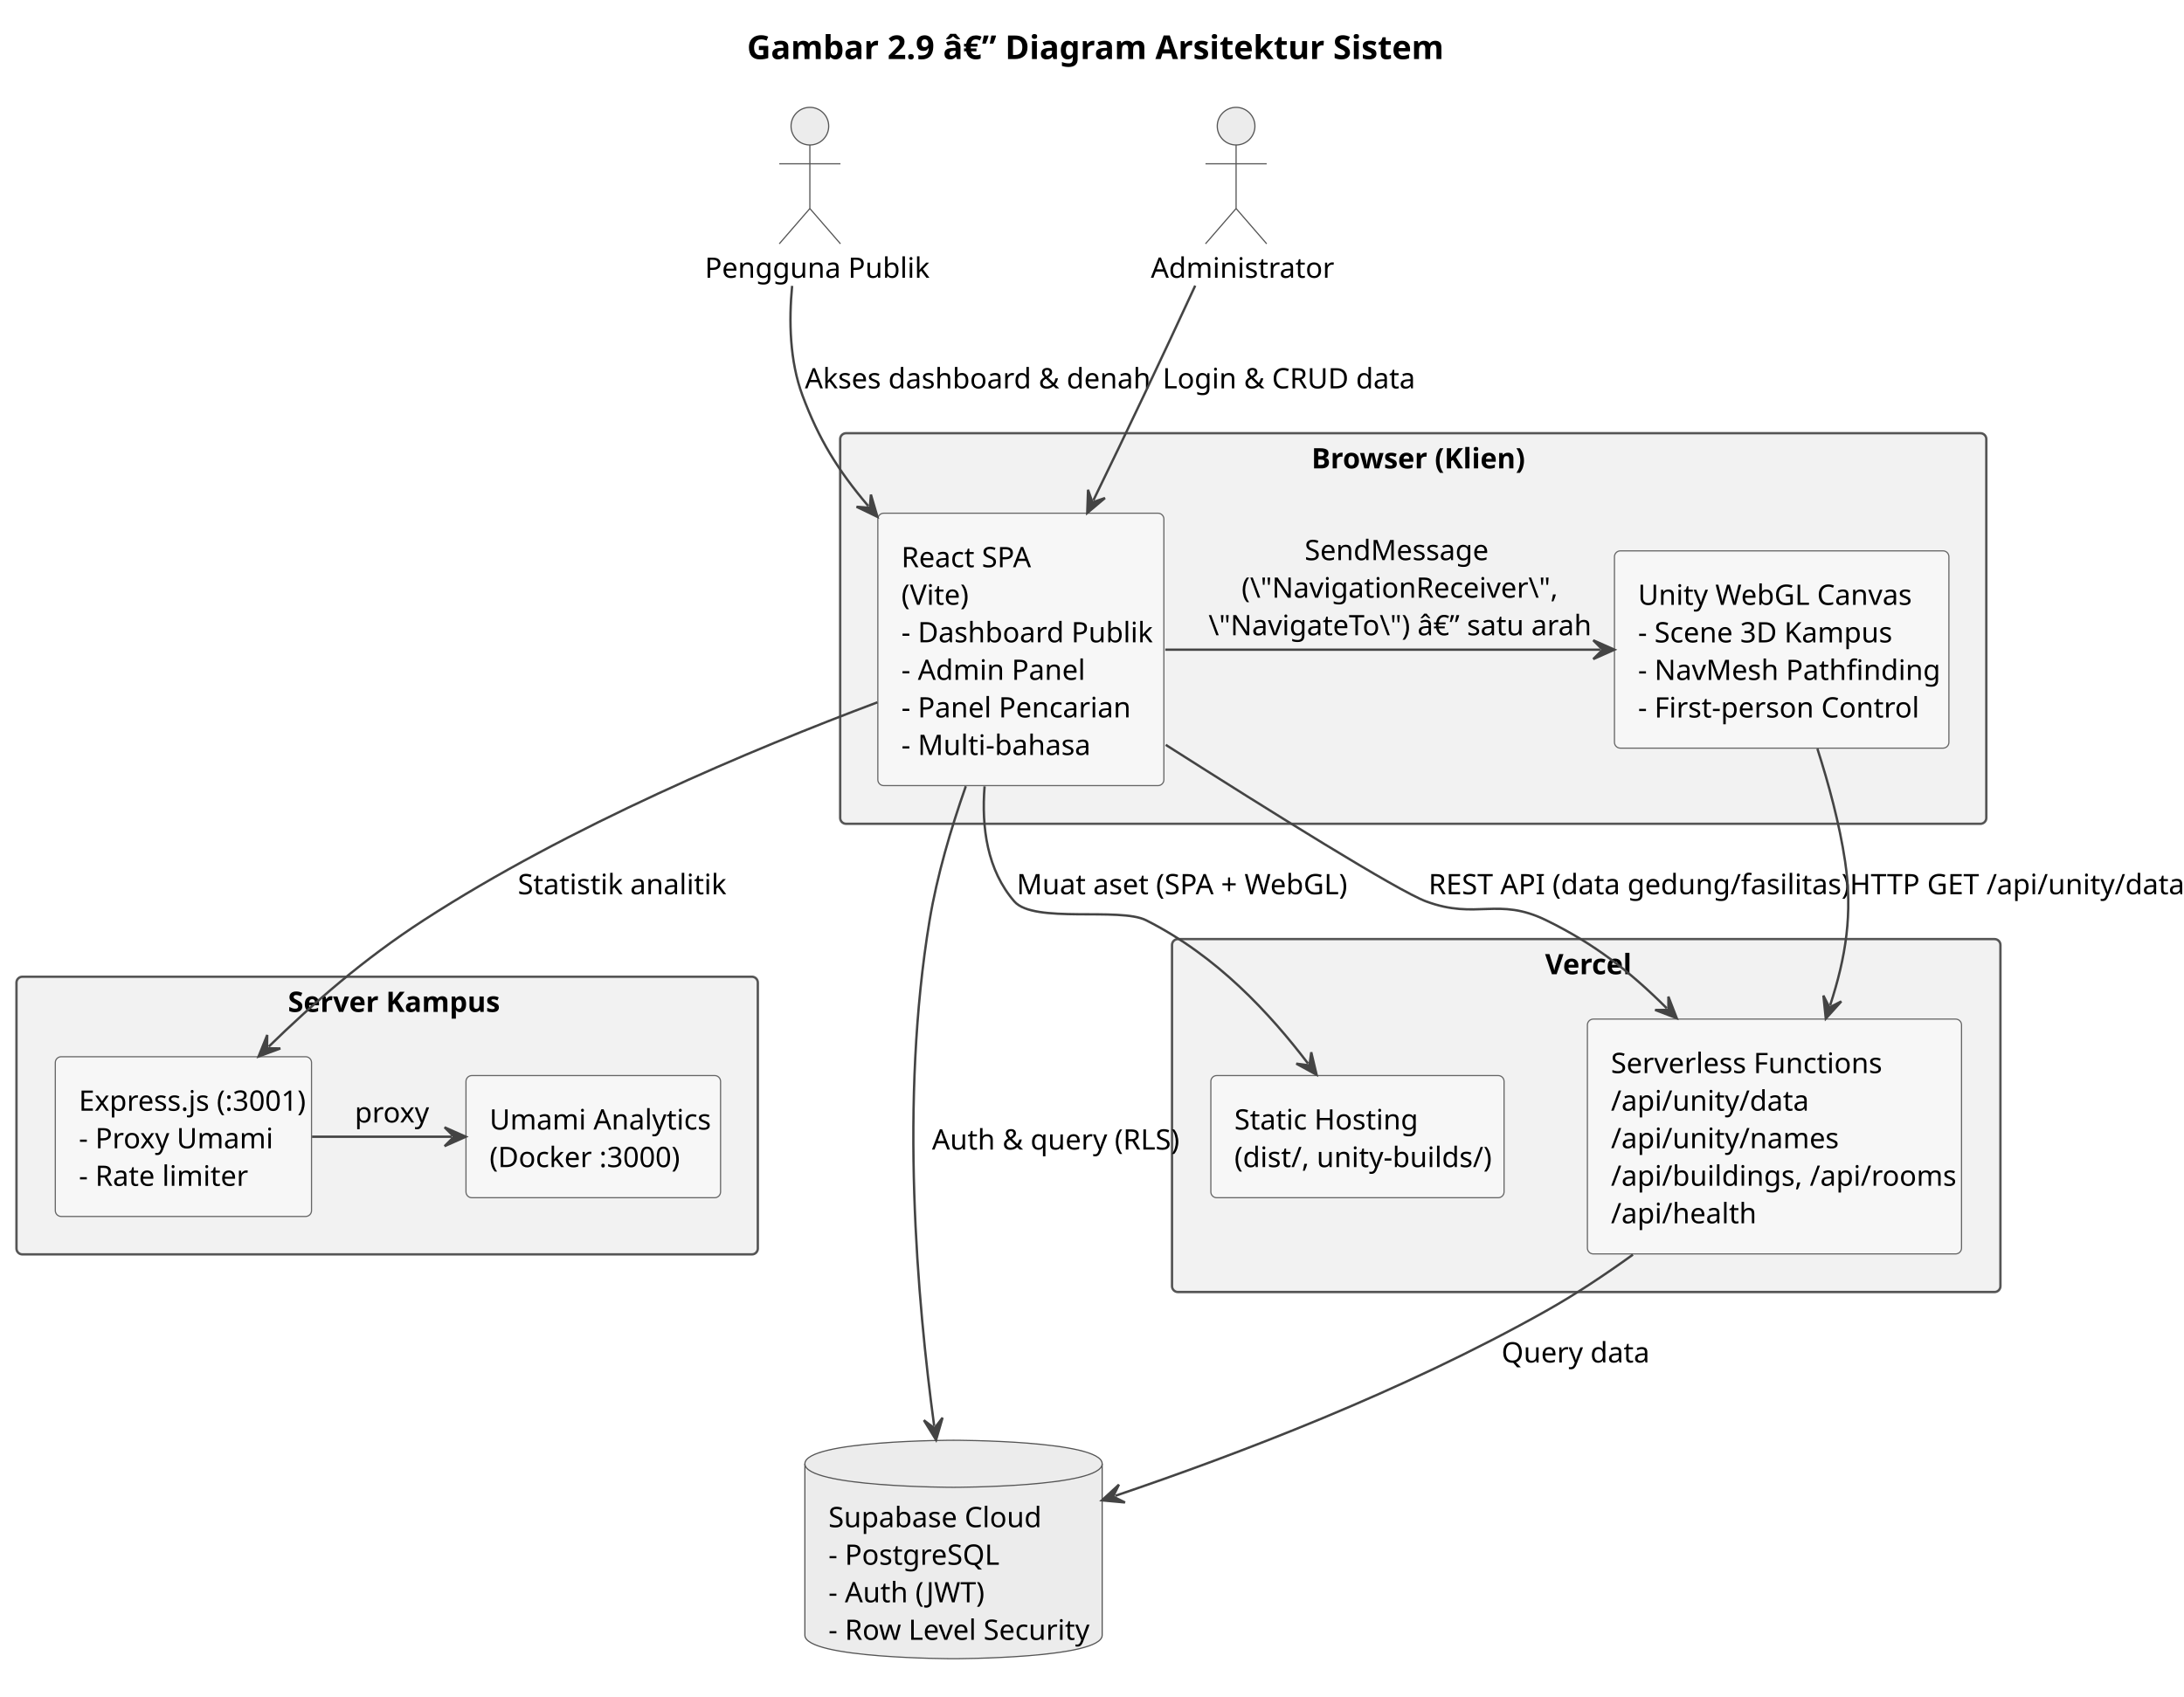
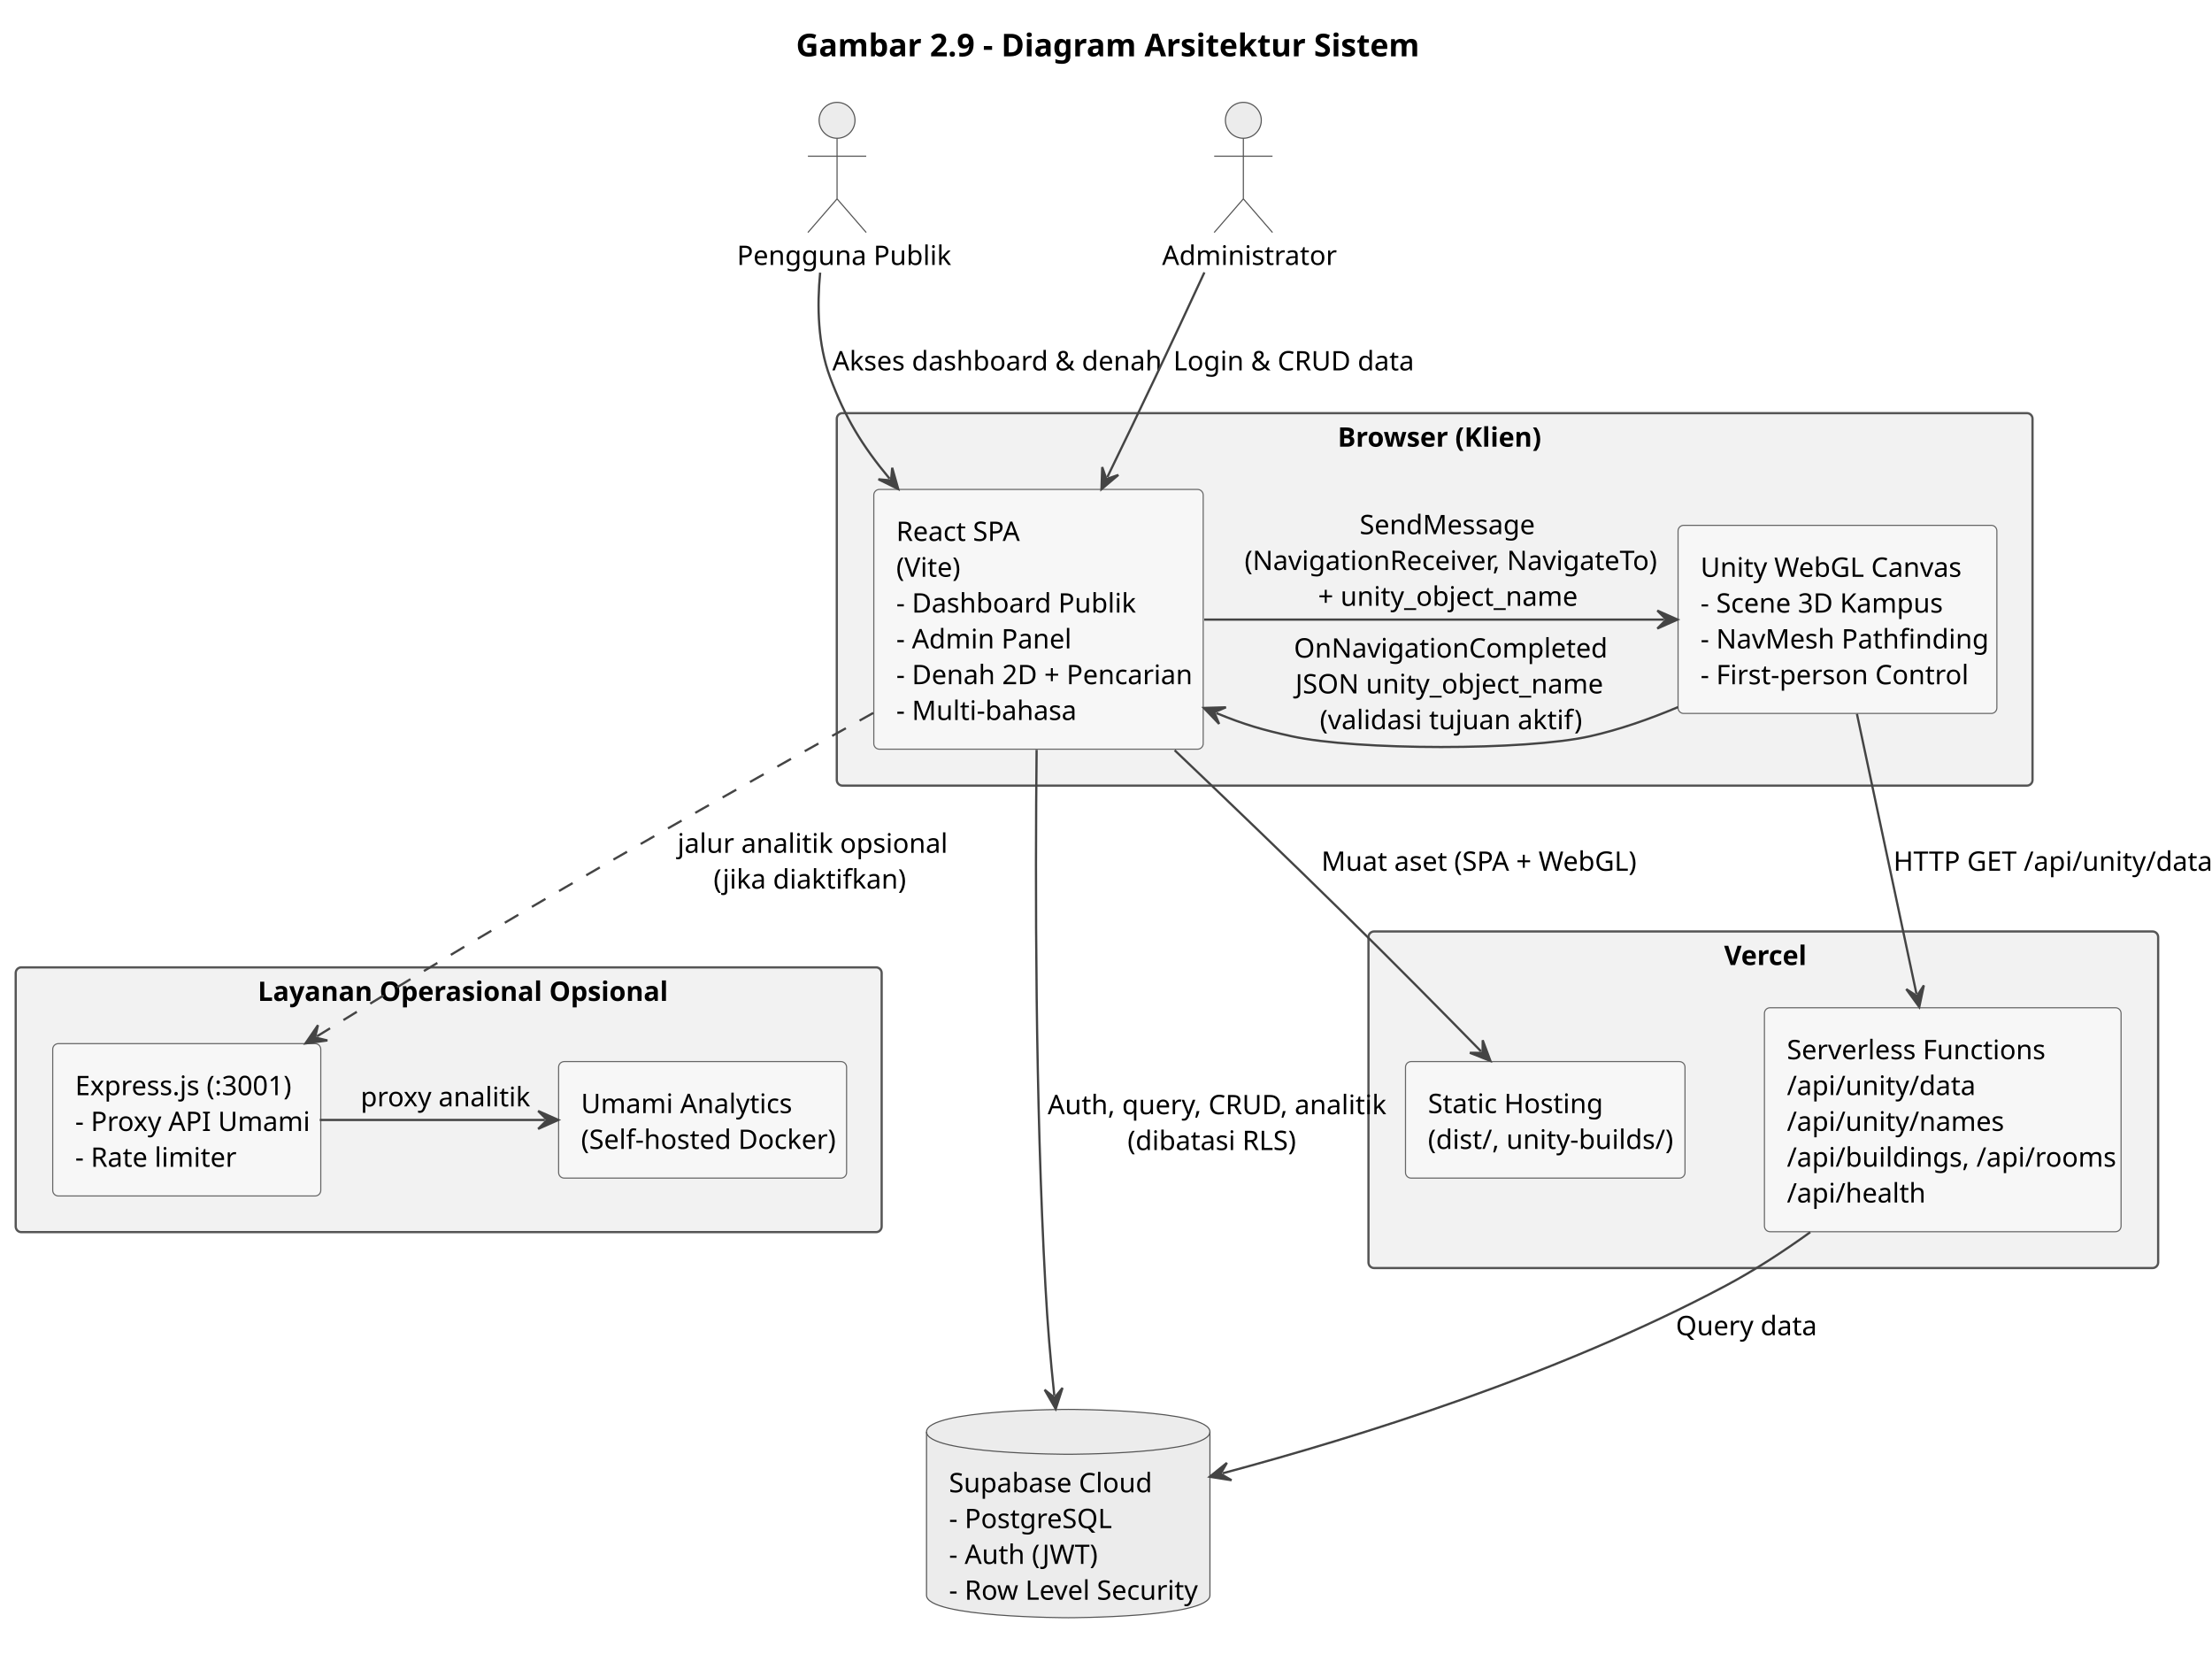
- <svg xmlns="http://www.w3.org/2000/svg" contentStyleType="text/css" height="721px" preserveAspectRatio="none" style="width:928px;height:721px;background:#FFFFFF;" version="1.1" viewBox="0 0 928 721" width="928px" zoomAndPan="magnify">
+ <svg xmlns="http://www.w3.org/2000/svg" contentStyleType="text/css" height="737px" preserveAspectRatio="none" style="width:986px;height:737px;background:#FFFFFF;" version="1.1" viewBox="0 0 986 737" width="986px" zoomAndPan="magnify">
  <defs />
  <g>
-     <text fill="#000000" font-family="Segoe UI" font-size="14" font-weight="bold" lengthAdjust="spacing" textLength="279.952" x="317.413" y="25.107">Gambar 2.9 â€” Diagram Arsitektur Sistem</text>
+     <text fill="#000000" font-family="Segoe UI" font-size="14" font-weight="bold" lengthAdjust="spacing" textLength="263.122" x="354.828" y="25.107">Gambar 2.9 - Diagram Arsitektur Sistem</text>
    <g id="cluster_Browser">
-       <rect fill="#F2F2F2" height="166" rx="2.5" ry="2.5" style="stroke:#555555;stroke-width:1.0;" width="487" x="357" y="184.121" />
-       <text fill="#000000" font-family="Segoe UI" font-size="12" font-weight="bold" lengthAdjust="spacing" textLength="86.449" x="557.275" y="199.07">Browser (Klien)</text>
+       <rect fill="#F2F2F2" height="166" rx="2.5" ry="2.5" style="stroke:#555555;stroke-width:1.0;" width="533" x="373" y="184.121" />
+       <text fill="#000000" font-family="Segoe UI" font-size="12" font-weight="bold" lengthAdjust="spacing" textLength="86.449" x="596.275" y="199.07">Browser (Klien)</text>
    </g>
    <g id="cluster_Vercel">
-       <rect fill="#F2F2F2" height="150" rx="2.5" ry="2.5" style="stroke:#555555;stroke-width:1.0;" width="352" x="498" y="399.121" />
-       <text fill="#000000" font-family="Segoe UI" font-size="12" font-weight="bold" lengthAdjust="spacing" textLength="34.934" x="656.533" y="414.07">Vercel</text>
+       <rect fill="#F2F2F2" height="150" rx="2.5" ry="2.5" style="stroke:#555555;stroke-width:1.0;" width="352" x="610" y="415.121" />
+       <text fill="#000000" font-family="Segoe UI" font-size="12" font-weight="bold" lengthAdjust="spacing" textLength="34.934" x="768.533" y="430.07">Vercel</text>
    </g>
-     <g id="cluster_Kampus">
-       <rect fill="#F2F2F2" height="118" rx="2.5" ry="2.5" style="stroke:#555555;stroke-width:1.0;" width="315" x="7" y="415.121" />
-       <text fill="#000000" font-family="Segoe UI" font-size="12" font-weight="bold" lengthAdjust="spacing" textLength="84.293" x="122.353" y="430.07">Server Kampus</text>
+     <g id="cluster_OptionalServices">
+       <rect fill="#F2F2F2" height="118" rx="2.5" ry="2.5" style="stroke:#555555;stroke-width:1.0;" width="386" x="7" y="431.121" />
+       <text fill="#000000" font-family="Segoe UI" font-size="12" font-weight="bold" lengthAdjust="spacing" textLength="170.215" x="114.893" y="446.07">Layanan Operasional Opsional</text>
    </g>
    <g id="elem_React">
-       <rect fill="#F7F7F7" height="115.766" rx="2.5" ry="2.5" style="stroke:#666666;stroke-width:0.5;" width="121.549" x="373" y="218.121" />
-       <text fill="#000000" font-family="Segoe UI" font-size="12" lengthAdjust="spacing" textLength="53.291" x="383" y="241.07">React SPA</text>
-       <text fill="#000000" font-family="Segoe UI" font-size="12" lengthAdjust="spacing" textLength="27.943" x="383" y="257.031">(Vite)</text>
-       <text fill="#000000" font-family="Segoe UI" font-size="12" lengthAdjust="spacing" textLength="101.549" x="383" y="272.992">- Dashboard Publik</text>
-       <text fill="#000000" font-family="Segoe UI" font-size="12" lengthAdjust="spacing" textLength="75.012" x="383" y="288.953">- Admin Panel</text>
-       <text fill="#000000" font-family="Segoe UI" font-size="12" lengthAdjust="spacing" textLength="91.582" x="383" y="304.914">- Panel Pencarian</text>
-       <text fill="#000000" font-family="Segoe UI" font-size="12" lengthAdjust="spacing" textLength="77.584" x="383" y="320.875">- Multi-bahasa</text>
+       <rect fill="#F7F7F7" height="115.766" rx="2.5" ry="2.5" style="stroke:#666666;stroke-width:0.5;" width="146.826" x="389.5" y="218.121" />
+       <text fill="#000000" font-family="Segoe UI" font-size="12" lengthAdjust="spacing" textLength="53.291" x="399.5" y="241.07">React SPA</text>
+       <text fill="#000000" font-family="Segoe UI" font-size="12" lengthAdjust="spacing" textLength="27.943" x="399.5" y="257.031">(Vite)</text>
+       <text fill="#000000" font-family="Segoe UI" font-size="12" lengthAdjust="spacing" textLength="101.549" x="399.5" y="272.992">- Dashboard Publik</text>
+       <text fill="#000000" font-family="Segoe UI" font-size="12" lengthAdjust="spacing" textLength="75.012" x="399.5" y="288.953">- Admin Panel</text>
+       <text fill="#000000" font-family="Segoe UI" font-size="12" lengthAdjust="spacing" textLength="126.826" x="399.5" y="304.914">- Denah 2D + Pencarian</text>
+       <text fill="#000000" font-family="Segoe UI" font-size="12" lengthAdjust="spacing" textLength="77.584" x="399.5" y="320.875">- Multi-bahasa</text>
    </g>
    <g id="elem_UnityCanvas">
-       <rect fill="#F7F7F7" height="83.844" rx="2.5" ry="2.5" style="stroke:#666666;stroke-width:0.5;" width="142.103" x="686" y="234.121" />
-       <text fill="#000000" font-family="Segoe UI" font-size="12" lengthAdjust="spacing" textLength="110.08" x="696" y="257.07">Unity WebGL Canvas</text>
-       <text fill="#000000" font-family="Segoe UI" font-size="12" lengthAdjust="spacing" textLength="103.143" x="696" y="273.031">- Scene 3D Kampus</text>
-       <text fill="#000000" font-family="Segoe UI" font-size="12" lengthAdjust="spacing" textLength="122.103" x="696" y="288.992">- NavMesh Pathfinding</text>
-       <text fill="#000000" font-family="Segoe UI" font-size="12" lengthAdjust="spacing" textLength="114.111" x="696" y="304.953">- First-person Control</text>
+       <rect fill="#F7F7F7" height="83.844" rx="2.5" ry="2.5" style="stroke:#666666;stroke-width:0.5;" width="142.103" x="748" y="234.121" />
+       <text fill="#000000" font-family="Segoe UI" font-size="12" lengthAdjust="spacing" textLength="110.08" x="758" y="257.07">Unity WebGL Canvas</text>
+       <text fill="#000000" font-family="Segoe UI" font-size="12" lengthAdjust="spacing" textLength="103.143" x="758" y="273.031">- Scene 3D Kampus</text>
+       <text fill="#000000" font-family="Segoe UI" font-size="12" lengthAdjust="spacing" textLength="122.103" x="758" y="288.992">- NavMesh Pathfinding</text>
+       <text fill="#000000" font-family="Segoe UI" font-size="12" lengthAdjust="spacing" textLength="114.111" x="758" y="304.953">- First-person Control</text>
    </g>
    <g id="elem_Static">
-       <rect fill="#F7F7F7" height="51.922" rx="2.5" ry="2.5" style="stroke:#666666;stroke-width:0.5;" width="124.59" x="514.5" y="457.121" />
-       <text fill="#000000" font-family="Segoe UI" font-size="12" lengthAdjust="spacing" textLength="73.822" x="524.5" y="480.07">Static Hosting</text>
-       <text fill="#000000" font-family="Segoe UI" font-size="12" lengthAdjust="spacing" textLength="104.59" x="524.5" y="496.031">(dist/, unity-builds/)</text>
+       <rect fill="#F7F7F7" height="51.922" rx="2.5" ry="2.5" style="stroke:#666666;stroke-width:0.5;" width="124.59" x="626.5" y="473.121" />
+       <text fill="#000000" font-family="Segoe UI" font-size="12" lengthAdjust="spacing" textLength="73.822" x="636.5" y="496.07">Static Hosting</text>
+       <text fill="#000000" font-family="Segoe UI" font-size="12" lengthAdjust="spacing" textLength="104.59" x="636.5" y="512.031">(dist/, unity-builds/)</text>
    </g>
    <g id="elem_Serverless">
-       <rect fill="#F7F7F7" height="99.805" rx="2.5" ry="2.5" style="stroke:#666666;stroke-width:0.5;" width="158.967" x="674.5" y="433.121" />
-       <text fill="#000000" font-family="Segoe UI" font-size="12" lengthAdjust="spacing" textLength="106.541" x="684.5" y="456.07">Serverless Functions</text>
-       <text fill="#000000" font-family="Segoe UI" font-size="12" lengthAdjust="spacing" textLength="79.799" x="684.5" y="472.031">/api/unity/data</text>
-       <text fill="#000000" font-family="Segoe UI" font-size="12" lengthAdjust="spacing" textLength="91.055" x="684.5" y="487.992">/api/unity/names</text>
-       <text fill="#000000" font-family="Segoe UI" font-size="12" lengthAdjust="spacing" textLength="138.967" x="684.5" y="503.953">/api/buildings, /api/rooms</text>
-       <text fill="#000000" font-family="Segoe UI" font-size="12" lengthAdjust="spacing" textLength="58.353" x="684.5" y="519.914">/api/health</text>
+       <rect fill="#F7F7F7" height="99.805" rx="2.5" ry="2.5" style="stroke:#666666;stroke-width:0.5;" width="158.967" x="786.5" y="449.121" />
+       <text fill="#000000" font-family="Segoe UI" font-size="12" lengthAdjust="spacing" textLength="106.541" x="796.5" y="472.07">Serverless Functions</text>
+       <text fill="#000000" font-family="Segoe UI" font-size="12" lengthAdjust="spacing" textLength="79.799" x="796.5" y="488.031">/api/unity/data</text>
+       <text fill="#000000" font-family="Segoe UI" font-size="12" lengthAdjust="spacing" textLength="91.055" x="796.5" y="503.992">/api/unity/names</text>
+       <text fill="#000000" font-family="Segoe UI" font-size="12" lengthAdjust="spacing" textLength="138.967" x="796.5" y="519.953">/api/buildings, /api/rooms</text>
+       <text fill="#000000" font-family="Segoe UI" font-size="12" lengthAdjust="spacing" textLength="58.353" x="796.5" y="535.914">/api/health</text>
    </g>
    <g id="elem_Express">
-       <rect fill="#F7F7F7" height="67.883" rx="2.5" ry="2.5" style="stroke:#666666;stroke-width:0.5;" width="108.869" x="23.5" y="449.121" />
-       <text fill="#000000" font-family="Segoe UI" font-size="12" lengthAdjust="spacing" textLength="88.869" x="33.5" y="472.07">Express.js (:3001)</text>
-       <text fill="#000000" font-family="Segoe UI" font-size="12" lengthAdjust="spacing" textLength="78.539" x="33.5" y="488.031">- Proxy Umami</text>
-       <text fill="#000000" font-family="Segoe UI" font-size="12" lengthAdjust="spacing" textLength="68.566" x="33.5" y="503.992">- Rate limiter</text>
+       <rect fill="#F7F7F7" height="67.883" rx="2.5" ry="2.5" style="stroke:#666666;stroke-width:0.5;" width="119.481" x="23.5" y="465.121" />
+       <text fill="#000000" font-family="Segoe UI" font-size="12" lengthAdjust="spacing" textLength="88.869" x="33.5" y="488.07">Express.js (:3001)</text>
+       <text fill="#000000" font-family="Segoe UI" font-size="12" lengthAdjust="spacing" textLength="99.481" x="33.5" y="504.031">- Proxy API Umami</text>
+       <text fill="#000000" font-family="Segoe UI" font-size="12" lengthAdjust="spacing" textLength="68.566" x="33.5" y="519.992">- Rate limiter</text>
    </g>
    <g id="elem_Umami">
-       <rect fill="#F7F7F7" height="51.922" rx="2.5" ry="2.5" style="stroke:#666666;stroke-width:0.5;" width="108.172" x="198" y="457.121" />
-       <text fill="#000000" font-family="Segoe UI" font-size="12" lengthAdjust="spacing" textLength="88.172" x="208" y="480.07">Umami Analytics</text>
-       <text fill="#000000" font-family="Segoe UI" font-size="12" lengthAdjust="spacing" textLength="76.406" x="208" y="496.031">(Docker :3000)</text>
+       <rect fill="#F7F7F7" height="51.922" rx="2.5" ry="2.5" style="stroke:#666666;stroke-width:0.5;" width="128.363" x="249" y="473.121" />
+       <text fill="#000000" font-family="Segoe UI" font-size="12" lengthAdjust="spacing" textLength="88.172" x="259" y="496.07">Umami Analytics</text>
+       <text fill="#000000" font-family="Segoe UI" font-size="12" lengthAdjust="spacing" textLength="108.363" x="259" y="512.031">(Self-hosted Docker)</text>
    </g>
    <g id="elem_User">
-       <ellipse cx="344.119" cy="53.621" fill="#ECECEC" rx="8" ry="8" style="stroke:#555555;stroke-width:0.5;" />
-       <path d="M344.119,61.621 L344.119,88.621 M331.119,69.621 L357.119,69.621 M344.119,88.621 L331.119,103.621 M344.119,88.621 L357.119,103.621 " fill="none" style="stroke:#555555;stroke-width:0.5;" />
-       <text fill="#000000" font-family="Segoe UI" font-size="12" lengthAdjust="spacing" textLength="89.238" x="299.5" y="118.07">Pengguna Publik</text>
+       <ellipse cx="373.119" cy="53.621" fill="#ECECEC" rx="8" ry="8" style="stroke:#555555;stroke-width:0.5;" />
+       <path d="M373.119,61.621 L373.119,88.621 M360.119,69.621 L386.119,69.621 M373.119,88.621 L360.119,103.621 M373.119,88.621 L386.119,103.621 " fill="none" style="stroke:#555555;stroke-width:0.5;" />
+       <text fill="#000000" font-family="Segoe UI" font-size="12" lengthAdjust="spacing" textLength="89.238" x="328.5" y="118.07">Pengguna Publik</text>
    </g>
    <g id="elem_Admin">
-       <ellipse cx="525.226" cy="53.621" fill="#ECECEC" rx="8" ry="8" style="stroke:#555555;stroke-width:0.5;" />
-       <path d="M525.226,61.621 L525.226,88.621 M512.226,69.621 L538.226,69.621 M525.226,88.621 L512.226,103.621 M525.226,88.621 L538.226,103.621 " fill="none" style="stroke:#555555;stroke-width:0.5;" />
-       <text fill="#000000" font-family="Segoe UI" font-size="12" lengthAdjust="spacing" textLength="72.451" x="489" y="118.07">Administrator</text>
+       <ellipse cx="554.226" cy="53.621" fill="#ECECEC" rx="8" ry="8" style="stroke:#555555;stroke-width:0.5;" />
+       <path d="M554.226,61.621 L554.226,88.621 M541.226,69.621 L567.226,69.621 M554.226,88.621 L541.226,103.621 M554.226,88.621 L567.226,103.621 " fill="none" style="stroke:#555555;stroke-width:0.5;" />
+       <text fill="#000000" font-family="Segoe UI" font-size="12" lengthAdjust="spacing" textLength="72.451" x="518" y="118.07">Administrator</text>
    </g>
    <g id="elem_Supabase">
-       <path d="M342,622.121 C342,612.121 405.165,612.121 405.165,612.121 C405.165,612.121 468.33,612.121 468.33,622.121 L468.33,694.965 C468.33,704.965 405.165,704.965 405.165,704.965 C405.165,704.965 342,704.965 342,694.965 L342,622.121 " fill="#ECECEC" style="stroke:#555555;stroke-width:0.5;" />
-       <path d="M342,622.121 C342,632.121 405.165,632.121 405.165,632.121 C405.165,632.121 468.33,632.121 468.33,622.121 " fill="none" style="stroke:#555555;stroke-width:0.5;" />
-       <text fill="#000000" font-family="Segoe UI" font-size="12" lengthAdjust="spacing" textLength="85.365" x="352" y="649.07">Supabase Cloud</text>
-       <text fill="#000000" font-family="Segoe UI" font-size="12" lengthAdjust="spacing" textLength="69.58" x="352" y="665.031">- PostgreSQL</text>
-       <text fill="#000000" font-family="Segoe UI" font-size="12" lengthAdjust="spacing" textLength="65.783" x="352" y="680.992">- Auth (JWT)</text>
-       <text fill="#000000" font-family="Segoe UI" font-size="12" lengthAdjust="spacing" textLength="106.33" x="352" y="696.953">- Row Level Security</text>
+       <path d="M413,638.121 C413,628.121 476.165,628.121 476.165,628.121 C476.165,628.121 539.33,628.121 539.33,638.121 L539.33,710.965 C539.33,720.965 476.165,720.965 476.165,720.965 C476.165,720.965 413,720.965 413,710.965 L413,638.121 " fill="#ECECEC" style="stroke:#555555;stroke-width:0.5;" />
+       <path d="M413,638.121 C413,648.121 476.165,648.121 476.165,648.121 C476.165,648.121 539.33,648.121 539.33,638.121 " fill="none" style="stroke:#555555;stroke-width:0.5;" />
+       <text fill="#000000" font-family="Segoe UI" font-size="12" lengthAdjust="spacing" textLength="85.365" x="423" y="665.07">Supabase Cloud</text>
+       <text fill="#000000" font-family="Segoe UI" font-size="12" lengthAdjust="spacing" textLength="69.58" x="423" y="681.031">- PostgreSQL</text>
+       <text fill="#000000" font-family="Segoe UI" font-size="12" lengthAdjust="spacing" textLength="65.783" x="423" y="696.992">- Auth (JWT)</text>
+       <text fill="#000000" font-family="Segoe UI" font-size="12" lengthAdjust="spacing" textLength="106.33" x="423" y="712.953">- Row Level Security</text>
    </g>
    <g id="link_React_UnityCanvas">
-       <path d="M495.13,276.121 C549.45,276.121 622.87,276.121 679.99,276.121 " fill="none" id="React-to-UnityCanvas" style="stroke:#444444;stroke-width:1.0;" />
-       <polygon fill="#444444" points="685.99,276.121,676.99,272.121,680.99,276.121,676.99,280.121,685.99,276.121" style="stroke:#444444;stroke-width:1.0;" />
-       <text fill="#000000" font-family="Segoe UI" font-size="12" lengthAdjust="spacing" textLength="73.189" x="554.346" y="238.07">SendMessage</text>
-       <text fill="#000000" font-family="Segoe UI" font-size="12" lengthAdjust="spacing" textLength="126.803" x="527.539" y="254.031">(\"NavigationReceiver\",</text>
-       <text fill="#000000" font-family="Segoe UI" font-size="12" lengthAdjust="spacing" textLength="154.881" x="513.5" y="269.992">\"NavigateTo\") â€” satu arah</text>
+       <path d="M536.76,276.121 C598.68,276.121 680.57,276.121 741.76,276.121 " fill="none" id="React-to-UnityCanvas" style="stroke:#444444;stroke-width:1.0;" />
+       <polygon fill="#444444" points="747.76,276.121,738.76,272.121,742.76,276.121,738.76,280.121,747.76,276.121" style="stroke:#444444;stroke-width:1.0;" />
+       <text fill="#000000" font-family="Segoe UI" font-size="12" lengthAdjust="spacing" textLength="73.189" x="606.043" y="238.07">SendMessage</text>
+       <text fill="#000000" font-family="Segoe UI" font-size="12" lengthAdjust="spacing" textLength="175.775" x="554.75" y="254.031">(NavigationReceiver, NavigateTo)</text>
+       <text fill="#000000" font-family="Segoe UI" font-size="12" lengthAdjust="spacing" textLength="110.203" x="587.536" y="269.992">+ unity_object_name</text>
+     </g>
+     <g id="link_React_UnityCanvas">
+       <path d="M542.171,317.788 C554.901,323.007 562.7,325.251 575.75,328.121 C604.62,334.461 679.91,334.581 708.75,328.121 C721.86,325.181 735.25,320.501 747.98,315.131 " fill="none" id="React-backto-UnityCanvas" style="stroke:#444444;stroke-width:1.0;" />
+       <polygon fill="#444444" points="536.62,315.511,543.429,322.627,541.246,317.408,546.465,315.225,536.62,315.511" style="stroke:#444444;stroke-width:1.0;" />
+       <text fill="#000000" font-family="Segoe UI" font-size="12" lengthAdjust="spacing" textLength="131.982" x="576.75" y="293.07">OnNavigationCompleted</text>
+       <text fill="#000000" font-family="Segoe UI" font-size="12" lengthAdjust="spacing" textLength="130.676" x="577.403" y="309.031">JSON unity_object_name</text>
+       <text fill="#000000" font-family="Segoe UI" font-size="12" lengthAdjust="spacing" textLength="108.902" x="588.29" y="324.992">(validasi tujuan aktif)</text>
    </g>
    <g id="link_Express_Umami">
-       <path d="M132.58,483.121 C153.41,483.121 171.13,483.121 191.91,483.121 " fill="none" id="Express-to-Umami" style="stroke:#444444;stroke-width:1.0;" />
-       <polygon fill="#444444" points="197.91,483.121,188.91,479.121,192.91,483.121,188.91,487.121,197.91,483.121" style="stroke:#444444;stroke-width:1.0;" />
-       <text fill="#000000" font-family="Segoe UI" font-size="12" lengthAdjust="spacing" textLength="29.572" x="150.75" y="477.07">proxy</text>
+       <path d="M142.53,499.121 C175.14,499.121 209.57,499.121 242.88,499.121 " fill="none" id="Express-to-Umami" style="stroke:#444444;stroke-width:1.0;" />
+       <polygon fill="#444444" points="248.88,499.121,239.88,495.121,243.88,499.121,239.88,503.121,248.88,499.121" style="stroke:#444444;stroke-width:1.0;" />
+       <text fill="#000000" font-family="Segoe UI" font-size="12" lengthAdjust="spacing" textLength="70.611" x="160.75" y="493.07">proxy analitik</text>
    </g>
    <g id="link_User_React">
-       <path d="M336.58,121.501 C335.16,136.421 335.53,153.491 341,168.121 C347.98,186.791 355.969,199.786 368.949,215.086 " fill="none" id="User-to-React" style="stroke:#444444;stroke-width:1.0;" />
-       <polygon fill="#444444" points="372.83,219.661,370.058,210.21,369.595,215.848,363.957,215.386,372.83,219.661" style="stroke:#444444;stroke-width:1.0;" />
-       <text fill="#000000" font-family="Segoe UI" font-size="12" lengthAdjust="spacing" textLength="139.143" x="342" y="165.07">Akses dashboard &amp; denah</text>
+       <path d="M365.58,121.501 C364.16,136.421 364.53,153.491 370,168.121 C376.72,186.101 384.139,198.452 396.549,213.342 " fill="none" id="User-to-React" style="stroke:#444444;stroke-width:1.0;" />
+       <polygon fill="#444444" points="400.39,217.951,397.701,208.476,397.189,214.11,391.555,213.598,400.39,217.951" style="stroke:#444444;stroke-width:1.0;" />
+       <text fill="#000000" font-family="Segoe UI" font-size="12" lengthAdjust="spacing" textLength="139.143" x="371" y="165.07">Akses dashboard &amp; denah</text>
    </g>
    <g id="link_Admin_React">
-       <path d="M507.86,121.401 C501.11,136.001 493.24,152.871 486,168.121 C478.29,184.351 472.434,196.515 464.604,212.615 " fill="none" id="Admin-to-React" style="stroke:#444444;stroke-width:1.0;" />
-       <polygon fill="#444444" points="461.98,218.011,469.513,211.667,464.167,213.515,462.319,208.168,461.98,218.011" style="stroke:#444444;stroke-width:1.0;" />
-       <text fill="#000000" font-family="Segoe UI" font-size="12" lengthAdjust="spacing" textLength="103.518" x="494" y="165.07">Login &amp; CRUD data</text>
+       <path d="M536.86,121.401 C530.11,136.001 522.24,152.871 515,168.121 C507.29,184.351 501.434,196.515 493.604,212.615 " fill="none" id="Admin-to-React" style="stroke:#444444;stroke-width:1.0;" />
+       <polygon fill="#444444" points="490.98,218.011,498.513,211.667,493.167,213.515,491.319,208.168,490.98,218.011" style="stroke:#444444;stroke-width:1.0;" />
+       <text fill="#000000" font-family="Segoe UI" font-size="12" lengthAdjust="spacing" textLength="103.518" x="523" y="165.07">Login &amp; CRUD data</text>
    </g>
    <g id="link_React_Static">
-       <path d="M418.36,334.211 C416.97,351.711 419.48,369.841 431,383.121 C439.24,392.621 475.77,385.471 487,391.121 C517.17,406.311 539.602,430.769 555.802,452.019 " fill="none" id="React-to-Static" style="stroke:#444444;stroke-width:1.0;" />
-       <polygon fill="#444444" points="559.44,456.791,557.165,447.209,556.409,452.815,550.803,452.059,559.44,456.791" style="stroke:#444444;stroke-width:1.0;" />
-       <text fill="#000000" font-family="Segoe UI" font-size="12" lengthAdjust="spacing" textLength="137.133" x="432" y="380.07">Muat aset (SPA + WebGL)</text>
-     </g>
-     <g id="link_React_Serverless">
-       <path d="M495.33,316.561 C539.74,344.831 593.99,378.681 606,383.121 C627.52,391.071 636.39,381.051 657,391.121 C677.54,401.161 692.449,412.807 708.219,428.517 " fill="none" id="React-to-Serverless" style="stroke:#444444;stroke-width:1.0;" />
-       <polygon fill="#444444" points="712.47,432.751,708.917,423.565,708.928,429.222,703.271,429.233,712.47,432.751" style="stroke:#444444;stroke-width:1.0;" />
-       <text fill="#000000" font-family="Segoe UI" font-size="12" lengthAdjust="spacing" textLength="168.68" x="607" y="380.07">REST API (data gedung/fasilitas)</text>
+       <path d="M523.6,334.361 C547.27,356.891 574.54,383.081 599,407.121 C621.34,429.081 642.182,450.174 660.162,468.534 " fill="none" id="React-to-Static" style="stroke:#444444;stroke-width:1.0;" />
+       <polygon fill="#444444" points="664.36,472.821,660.921,463.592,660.862,469.249,655.205,469.19,664.36,472.821" style="stroke:#444444;stroke-width:1.0;" />
+       <text fill="#000000" font-family="Segoe UI" font-size="12" lengthAdjust="spacing" textLength="137.133" x="589" y="388.07">Muat aset (SPA + WebGL)</text>
    </g>
    <g id="link_React_Supabase">
-       <path d="M410.38,334.161 C404.08,352.071 398.16,372.141 395,391.121 C382.24,467.851 389.727,552.695 396.937,606.055 " fill="none" id="React-to-Supabase" style="stroke:#444444;stroke-width:1.0;" />
-       <polygon fill="#444444" points="397.74,612.001,400.499,602.547,397.07,607.046,392.571,603.618,397.74,612.001" style="stroke:#444444;stroke-width:1.0;" />
-       <text fill="#000000" font-family="Segoe UI" font-size="12" lengthAdjust="spacing" textLength="101.408" x="396" y="488.57">Auth &amp; query (RLS)</text>
+       <path d="M462.07,334.191 C461.46,393.841 461.46,490.121 466,573.121 C466.98,591.071 468.154,604.784 469.954,621.944 " fill="none" id="React-to-Supabase" style="stroke:#444444;stroke-width:1.0;" />
+       <polygon fill="#444444" points="470.58,627.911,473.619,618.543,470.058,622.938,465.663,619.378,470.58,627.911" style="stroke:#444444;stroke-width:1.0;" />
+       <text fill="#000000" font-family="Segoe UI" font-size="12" lengthAdjust="spacing" textLength="142.184" x="467" y="496.57">Auth, query, CRUD, analitik</text>
+       <text fill="#000000" font-family="Segoe UI" font-size="12" lengthAdjust="spacing" textLength="71.033" x="502.575" y="512.531">(dibatasi RLS)</text>
+     </g>
+     <g id="link_UnityCanvas_Serverless">
+       <path d="M827.73,318.171 C835.59,355.121 845.902,403.622 854.262,442.922 " fill="none" id="UnityCanvas-to-Serverless" style="stroke:#444444;stroke-width:1.0;" />
+       <polygon fill="#444444" points="855.51,448.791,857.55,439.156,854.47,443.901,849.725,440.82,855.51,448.791" style="stroke:#444444;stroke-width:1.0;" />
+       <text fill="#000000" font-family="Segoe UI" font-size="12" lengthAdjust="spacing" textLength="134.777" x="844" y="388.07">HTTP GET /api/unity/data</text>
+     </g>
+     <g id="link_Serverless_Supabase">
+       <path d="M806.91,549.161 C794.81,557.861 781.85,566.301 769,573.121 C694.06,612.881 606.016,640.248 545.026,656.588 " fill="none" id="Serverless-to-Supabase" style="stroke:#444444;stroke-width:1.0;" />
+       <polygon fill="#444444" points="539.23,658.141,548.959,659.676,544.06,656.847,546.888,651.948,539.23,658.141" style="stroke:#444444;stroke-width:1.0;" />
+       <text fill="#000000" font-family="Segoe UI" font-size="12" lengthAdjust="spacing" textLength="58.723" x="747" y="595.07">Query data</text>
    </g>
    <g id="link_React_Express">
-       <path d="M372.82,298.491 C319.63,318.461 241.65,351.151 180,391.121 C154.51,407.641 133.31,426.206 114.18,444.826 " fill="none" id="React-to-Express" style="stroke:#444444;stroke-width:1.0;" />
-       <polygon fill="#444444" points="109.88,449.011,119.119,445.6,113.463,445.524,113.539,439.867,109.88,449.011" style="stroke:#444444;stroke-width:1.0;" />
-       <text fill="#000000" font-family="Segoe UI" font-size="12" lengthAdjust="spacing" textLength="82.588" x="220" y="380.07">Statistik analitik</text>
-     </g>
-     <g id="link_UnityCanvas_Serverless">
-       <path d="M772.22,318.201 C776.99,333.071 781.63,350.151 784,366.121 C787.3,388.341 784.332,406.757 777.652,427.217 " fill="none" id="UnityCanvas-to-Serverless" style="stroke:#444444;stroke-width:1.0;" />
-       <polygon fill="#444444" points="775.79,432.921,782.386,425.607,777.342,428.168,774.781,423.124,775.79,432.921" style="stroke:#444444;stroke-width:1.0;" />
-       <text fill="#000000" font-family="Segoe UI" font-size="12" lengthAdjust="spacing" textLength="134.777" x="786" y="380.07">HTTP GET /api/unity/data</text>
-     </g>
-     <g id="link_Serverless_Supabase">
-       <path d="M693.84,533.231 C682,541.771 669.4,550.151 657,557.121 C595.83,591.521 526.182,617.993 473.892,635.733 " fill="none" id="Serverless-to-Supabase" style="stroke:#444444;stroke-width:1.0;" />
-       <polygon fill="#444444" points="468.21,637.661,478.018,638.558,472.945,636.055,475.448,630.982,468.21,637.661" style="stroke:#444444;stroke-width:1.0;" />
-       <text fill="#000000" font-family="Segoe UI" font-size="12" lengthAdjust="spacing" textLength="58.723" x="638" y="579.07">Query data</text>
+       <path d="M389.27,317.731 C343.72,343.041 284.2,376.511 232,407.121 C199.97,425.901 169.587,444.401 141.277,461.861 " fill="none" id="React-to-Express" style="stroke:#444444;stroke-width:1.0;stroke-dasharray:7.0,7.0;" />
+       <polygon fill="#444444" points="136.17,465.011,145.93,463.691,140.426,462.386,141.731,456.882,136.17,465.011" style="stroke:#444444;stroke-width:1.0;" />
+       <text fill="#000000" font-family="Segoe UI" font-size="12" lengthAdjust="spacing" textLength="112.125" x="302" y="380.07">jalur analitik opsional</text>
+       <text fill="#000000" font-family="Segoe UI" font-size="12" lengthAdjust="spacing" textLength="80.045" x="318.04" y="396.031">(jika diaktifkan)</text>
    </g>
  </g>
</svg>
